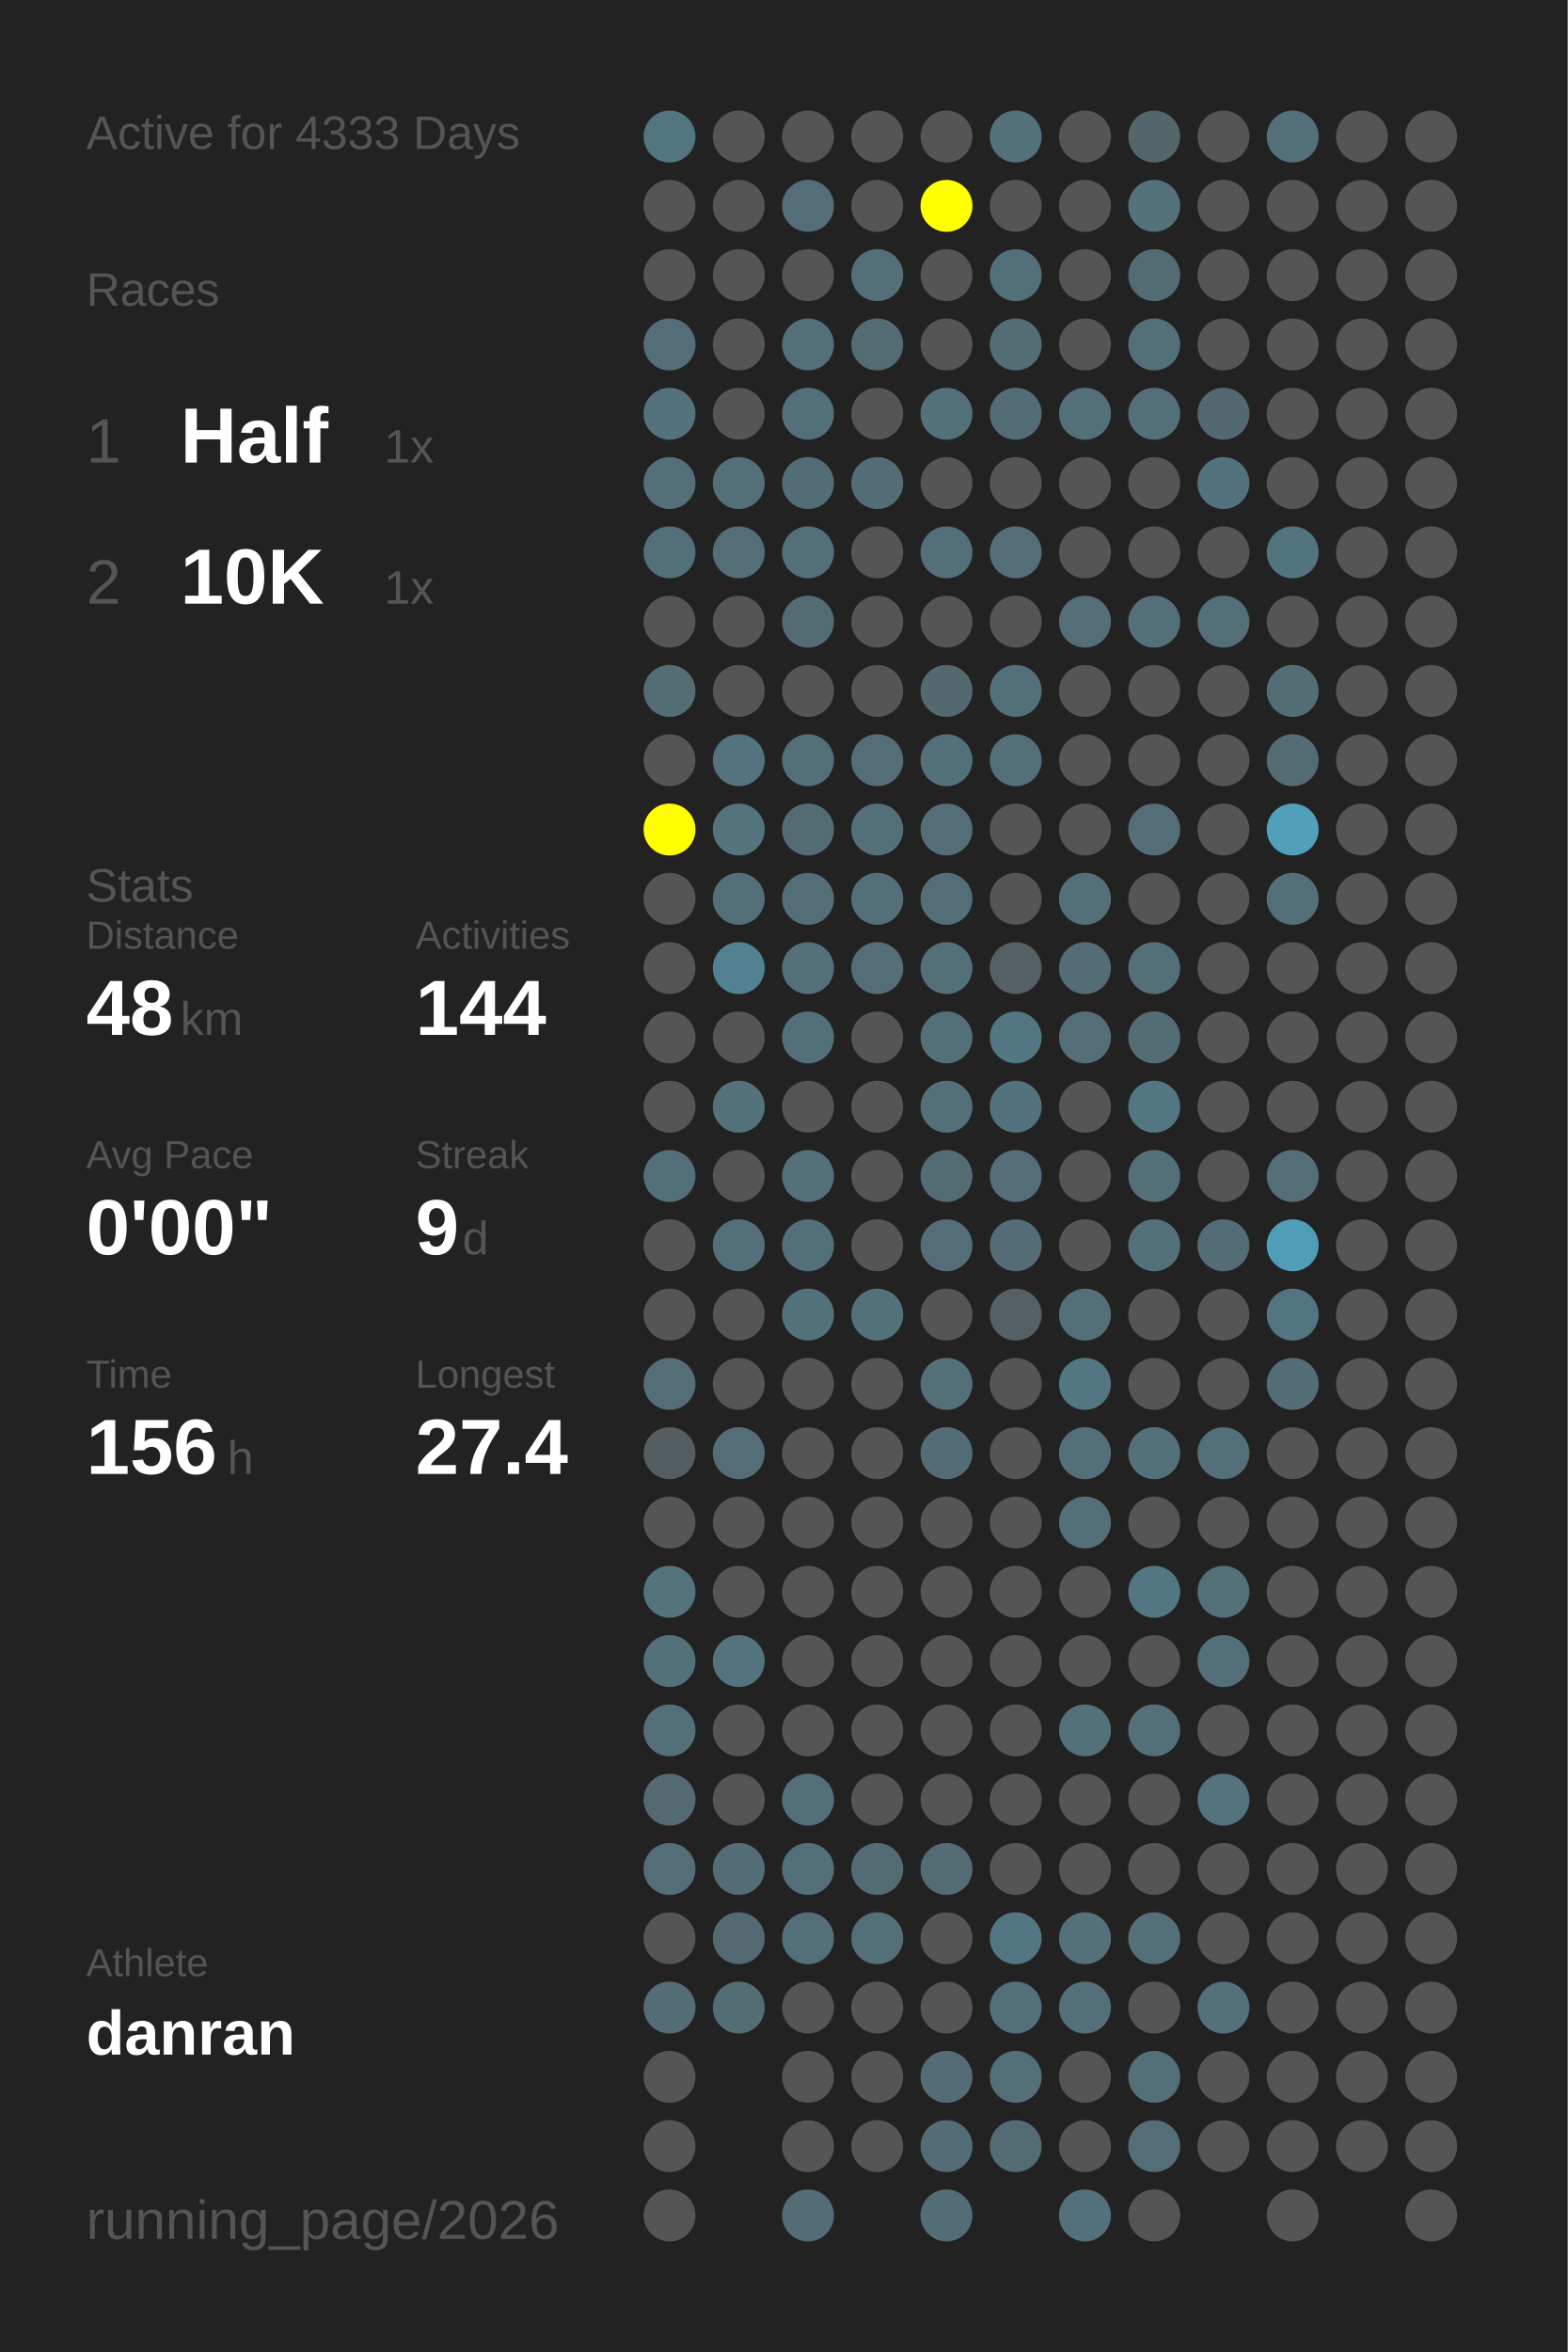
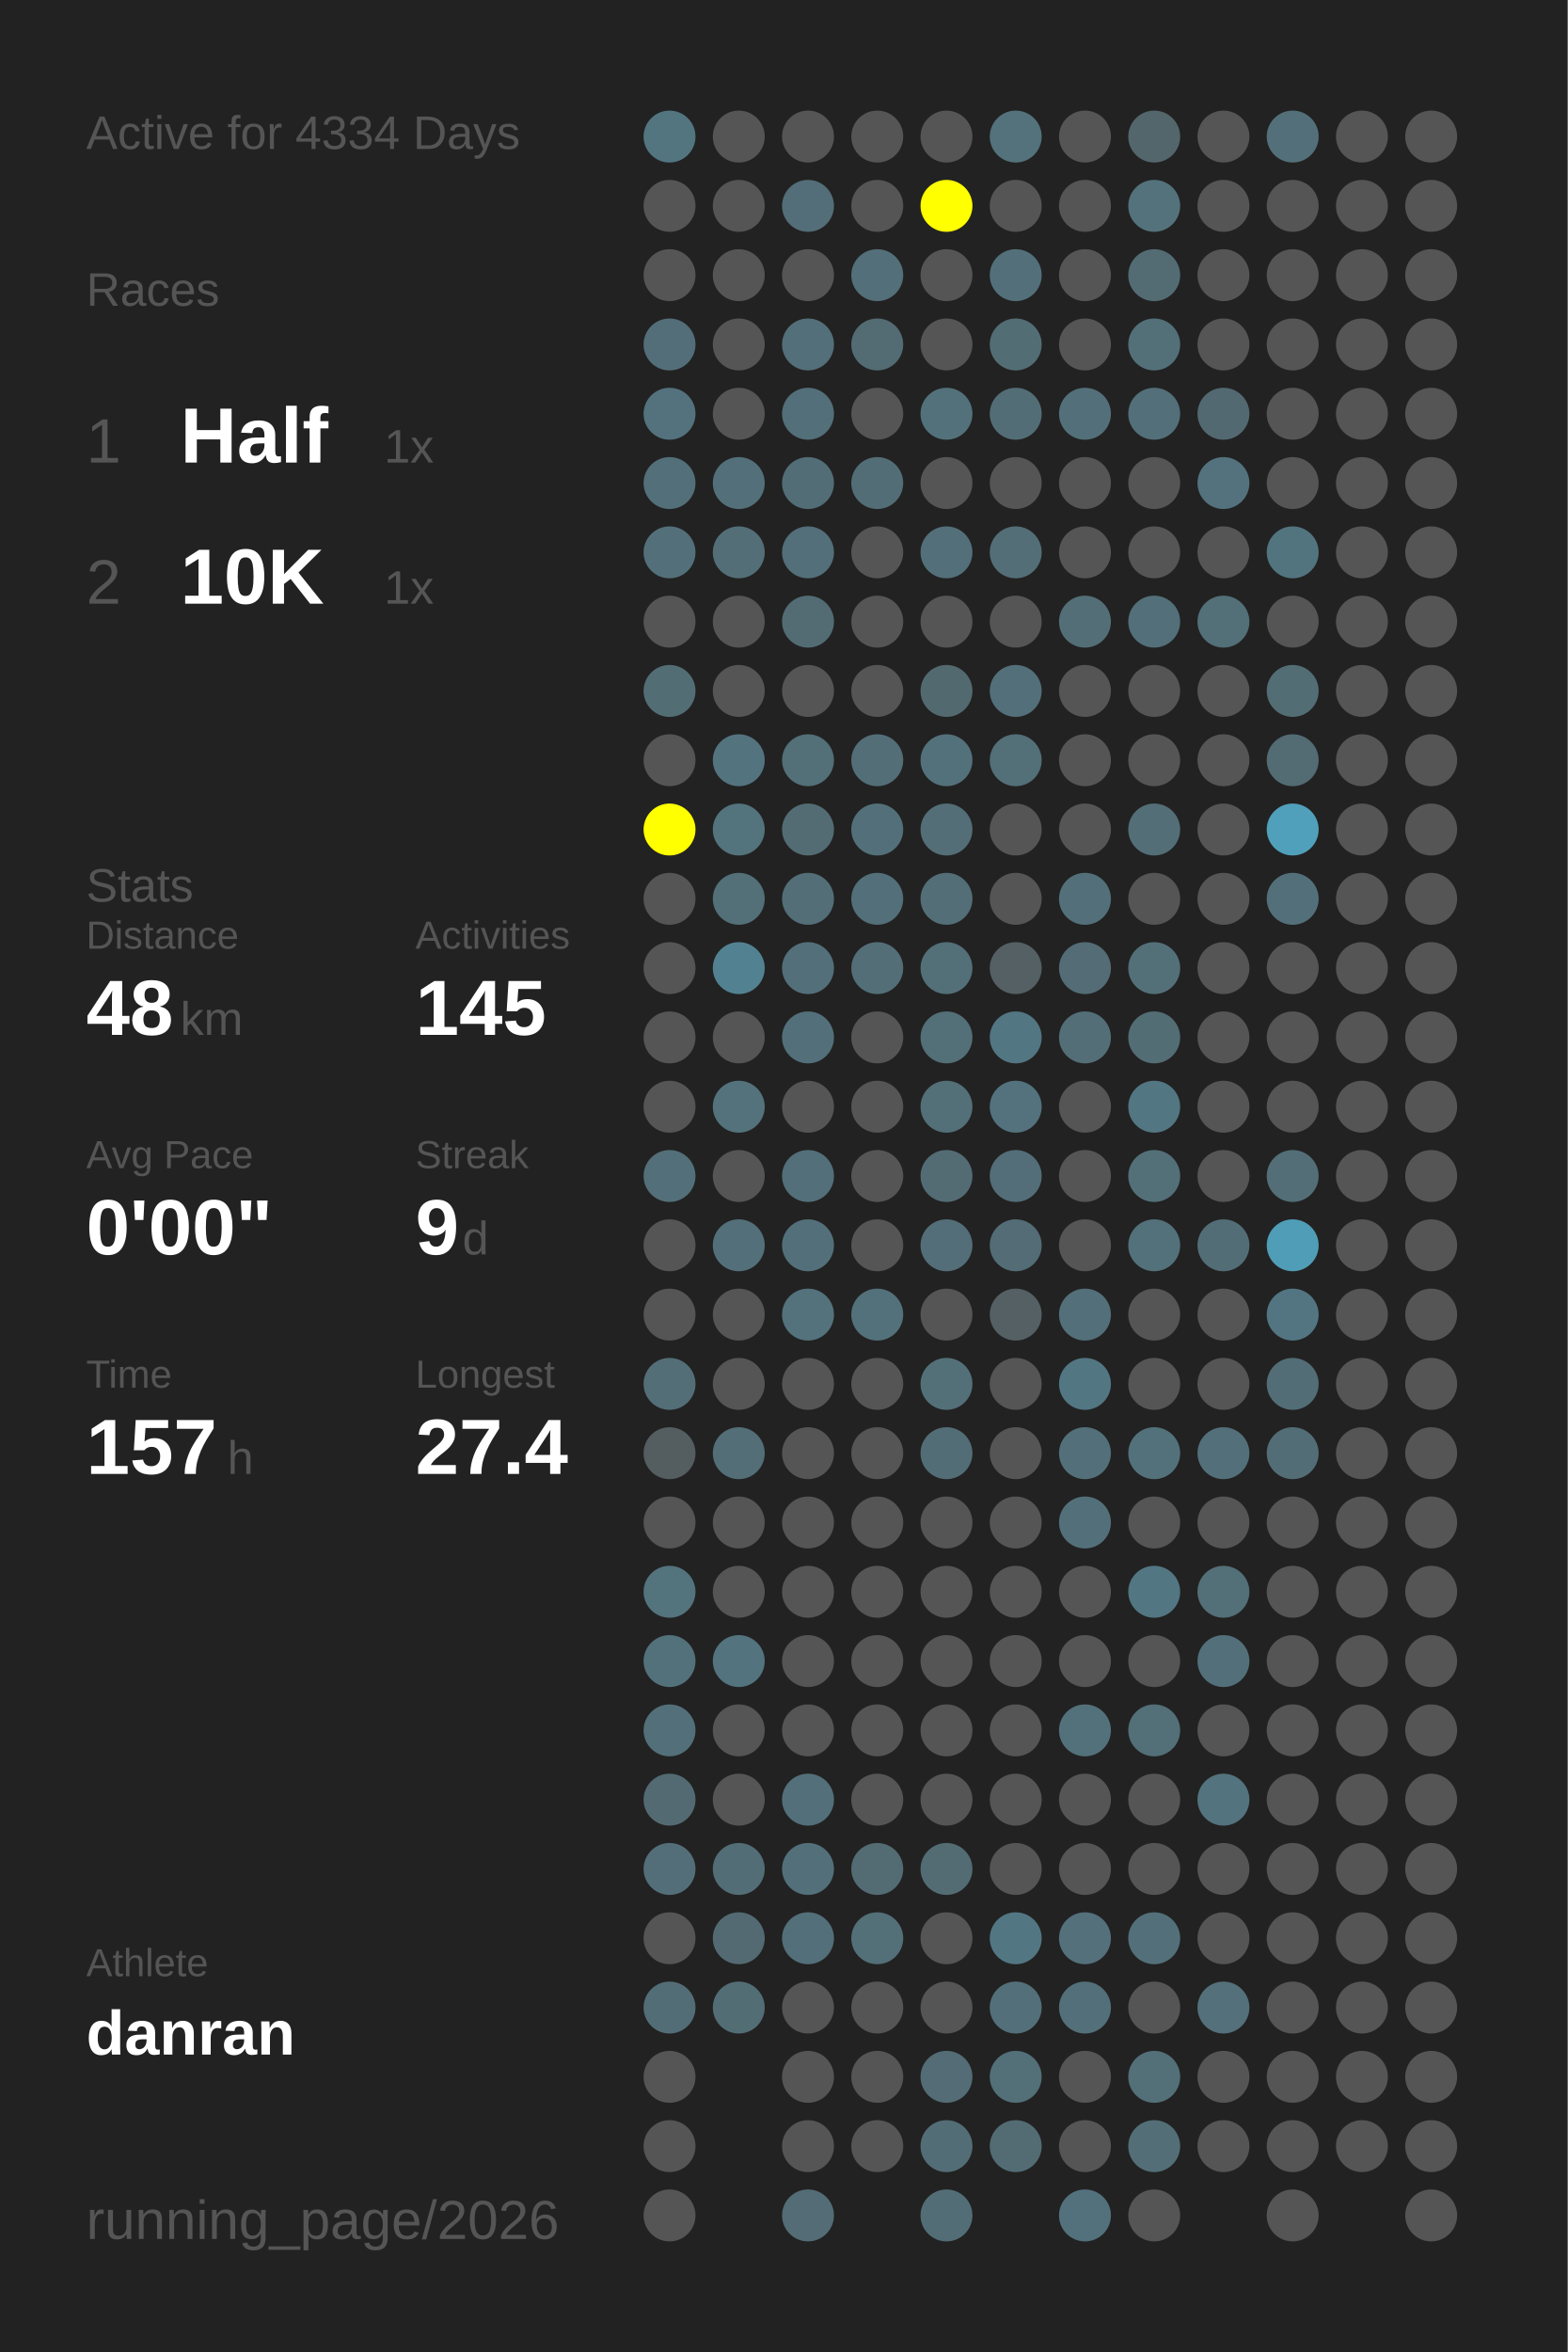
<svg xmlns="http://www.w3.org/2000/svg" baseProfile="full" height="300mm" version="1.1" viewBox="0,0,200,300" width="200mm">
  <defs />
  <rect fill="#222222" height="300" width="200" x="0" y="0" />
-   <text fill="#555555" style="font-size:6px; font-family:Arial;" x="11" y="19">Active for 4333 Days</text>
+   <text fill="#555555" style="font-size:6px; font-family:Arial;" x="11" y="19">Active for 4334 Days</text>
  <text fill="#555555" style="font-size:6px; font-family:Arial;" x="11" y="39">Races</text>
  <text fill="#555555" style="font-size:8px; font-family:Arial;" x="11" y="59">1</text>
  <text fill="#FFFFFF" style="font-size:10px; font-family:Arial; font-weight:bold;" x="23" y="59">Half</text>
  <text fill="#555555" style="font-size:6px; font-family:Arial;" x="49" y="59">1x</text>
  <text fill="#555555" style="font-size:8px; font-family:Arial;" x="11" y="77">2</text>
  <text fill="#FFFFFF" style="font-size:10px; font-family:Arial; font-weight:bold;" x="23" y="77">10K</text>
  <text fill="#555555" style="font-size:6px; font-family:Arial;" x="49" y="77">1x</text>
  <text fill="#555555" style="font-size:6px; font-family:Arial;" x="11" y="115">Stats</text>
  <text fill="#555555" style="font-size:5px; font-family:Arial;" x="11" y="121">Distance</text>
  <text fill="#FFFFFF" style="font-size:10px; font-family:Arial; font-weight:bold;" x="11" y="132">48</text>
  <text fill="#555555" style="font-size:6px; font-family:Arial;" x="23" y="132">km</text>
  <text fill="#555555" style="font-size:5px; font-family:Arial;" x="53" y="121">Activities</text>
-   <text fill="#FFFFFF" style="font-size:10px; font-family:Arial; font-weight:bold;" x="53" y="132">144</text>
+   <text fill="#FFFFFF" style="font-size:10px; font-family:Arial; font-weight:bold;" x="53" y="132">145</text>
  <text fill="#555555" style="font-size:5px; font-family:Arial;" x="11" y="149">Avg Pace</text>
  <text fill="#FFFFFF" style="font-size:10px; font-family:Arial; font-weight:bold;" x="11" y="160">0'00"</text>
  <text fill="#555555" style="font-size:5px; font-family:Arial;" x="53" y="149">Streak</text>
  <text fill="#FFFFFF" style="font-size:10px; font-family:Arial; font-weight:bold;" x="53" y="160">9</text>
  <text fill="#555555" style="font-size:6px; font-family:Arial;" x="59" y="160">d</text>
  <text fill="#555555" style="font-size:5px; font-family:Arial;" x="11" y="177">Time</text>
-   <text fill="#FFFFFF" style="font-size:10px; font-family:Arial; font-weight:bold;" x="11" y="188">156</text>
+   <text fill="#FFFFFF" style="font-size:10px; font-family:Arial; font-weight:bold;" x="11" y="188">157</text>
  <text fill="#555555" style="font-size:6px; font-family:Arial;" x="29" y="188">h</text>
  <text fill="#555555" style="font-size:5px; font-family:Arial;" x="53" y="177">Longest</text>
  <text fill="#FFFFFF" style="font-size:10px; font-family:Arial; font-weight:bold;" x="53" y="188">27.4</text>
  <text fill="#555555" style="font-size:5px; font-family:Arial;" x="11" y="252.065">Athlete</text>
  <text fill="#FFFFFF" style="font-size:8px; font-family:Arial; font-weight:bold;" x="11" y="262.065">danran</text>
  <text fill="#555555" style="font-size:7px; font-family:Arial;" x="11" y="285.581">running_page/2026</text>
  <circle cx="85.417" cy="17.419" fill="#527580" r="3.312" />
  <circle cx="85.417" cy="26.258" fill="#555555" r="3.312" />
  <circle cx="85.417" cy="35.097" fill="#555555" r="3.312" />
  <circle cx="85.417" cy="43.935" fill="#536e78" r="3.312" />
  <circle cx="85.417" cy="52.774" fill="#53727d" r="3.312" />
  <circle cx="85.417" cy="61.613" fill="#536f79" r="3.312" />
  <circle cx="85.417" cy="70.452" fill="#53707a" r="3.312" />
  <circle cx="85.417" cy="79.29" fill="#555555" r="3.312" />
  <circle cx="85.417" cy="88.129" fill="#536d75" r="3.312" />
  <circle cx="85.417" cy="96.968" fill="#555555" r="3.312" />
  <circle cx="85.417" cy="105.806" fill="#FFFF00" r="3.312" />
  <circle cx="85.417" cy="114.645" fill="#555555" r="3.312" />
  <circle cx="85.417" cy="123.484" fill="#555555" r="3.312" />
  <circle cx="85.417" cy="132.323" fill="#555555" r="3.312" />
  <circle cx="85.417" cy="141.161" fill="#555555" r="3.312" />
  <circle cx="85.417" cy="150" fill="#536f79" r="3.312" />
  <circle cx="85.417" cy="158.839" fill="#555555" r="3.312" />
  <circle cx="85.417" cy="167.677" fill="#555555" r="3.312" />
  <circle cx="85.417" cy="176.516" fill="#536e77" r="3.312" />
  <circle cx="85.417" cy="185.355" fill="#545d60" r="3.312" />
  <circle cx="85.417" cy="194.194" fill="#555555" r="3.312" />
  <circle cx="85.417" cy="203.032" fill="#53737d" r="3.312" />
  <circle cx="85.417" cy="211.871" fill="#53717b" r="3.312" />
  <circle cx="85.417" cy="220.71" fill="#536f79" r="3.312" />
  <circle cx="85.417" cy="229.548" fill="#536a72" r="3.312" />
  <circle cx="85.417" cy="238.387" fill="#536e78" r="3.312" />
  <circle cx="85.417" cy="247.226" fill="#555555" r="3.312" />
  <circle cx="85.417" cy="256.065" fill="#536d76" r="3.312" />
  <circle cx="85.417" cy="264.903" fill="#555555" r="3.312" />
  <circle cx="85.417" cy="273.742" fill="#555555" r="3.312" />
  <circle cx="85.417" cy="282.581" fill="#555555" r="3.312" />
  <circle cx="94.25" cy="17.419" fill="#555555" r="3.312" />
  <circle cx="94.25" cy="26.258" fill="#555555" r="3.312" />
  <circle cx="94.25" cy="35.097" fill="#555555" r="3.312" />
  <circle cx="94.25" cy="43.935" fill="#555555" r="3.312" />
  <circle cx="94.25" cy="52.774" fill="#555555" r="3.312" />
  <circle cx="94.25" cy="61.613" fill="#53707a" r="3.312" />
  <circle cx="94.25" cy="70.452" fill="#536e77" r="3.312" />
  <circle cx="94.25" cy="79.29" fill="#555555" r="3.312" />
  <circle cx="94.25" cy="88.129" fill="#555555" r="3.312" />
  <circle cx="94.25" cy="96.968" fill="#53737f" r="3.312" />
  <circle cx="94.25" cy="105.806" fill="#53737d" r="3.312" />
  <circle cx="94.25" cy="114.645" fill="#536f78" r="3.312" />
  <circle cx="94.25" cy="123.484" fill="#528292" r="3.312" />
  <circle cx="94.25" cy="132.323" fill="#555555" r="3.312" />
  <circle cx="94.25" cy="141.161" fill="#53727c" r="3.312" />
  <circle cx="94.25" cy="150" fill="#555555" r="3.312" />
  <circle cx="94.25" cy="158.839" fill="#53707a" r="3.312" />
  <circle cx="94.25" cy="167.677" fill="#555555" r="3.312" />
  <circle cx="94.25" cy="176.516" fill="#555555" r="3.312" />
  <circle cx="94.25" cy="185.355" fill="#536e77" r="3.312" />
  <circle cx="94.25" cy="194.194" fill="#555555" r="3.312" />
  <circle cx="94.25" cy="203.032" fill="#555555" r="3.312" />
  <circle cx="94.25" cy="211.871" fill="#53737e" r="3.312" />
  <circle cx="94.25" cy="220.71" fill="#555555" r="3.312" />
  <circle cx="94.25" cy="229.548" fill="#555555" r="3.312" />
  <circle cx="94.25" cy="238.387" fill="#536d76" r="3.312" />
  <circle cx="94.25" cy="247.226" fill="#536a72" r="3.312" />
  <circle cx="94.25" cy="256.065" fill="#536d75" r="3.312" />
  <circle cx="103.083" cy="17.419" fill="#555555" r="3.312" />
  <circle cx="103.083" cy="26.258" fill="#536e78" r="3.312" />
  <circle cx="103.083" cy="35.097" fill="#555555" r="3.312" />
  <circle cx="103.083" cy="43.935" fill="#536f79" r="3.312" />
  <circle cx="103.083" cy="52.774" fill="#536f79" r="3.312" />
  <circle cx="103.083" cy="61.613" fill="#536d76" r="3.312" />
  <circle cx="103.083" cy="70.452" fill="#536f79" r="3.312" />
  <circle cx="103.083" cy="79.29" fill="#536c74" r="3.312" />
  <circle cx="103.083" cy="88.129" fill="#555555" r="3.312" />
  <circle cx="103.083" cy="96.968" fill="#536f78" r="3.312" />
  <circle cx="103.083" cy="105.806" fill="#536c74" r="3.312" />
  <circle cx="103.083" cy="114.645" fill="#536e77" r="3.312" />
  <circle cx="103.083" cy="123.484" fill="#53707a" r="3.312" />
  <circle cx="103.083" cy="132.323" fill="#53707a" r="3.312" />
  <circle cx="103.083" cy="141.161" fill="#555555" r="3.312" />
  <circle cx="103.083" cy="150" fill="#536f79" r="3.312" />
  <circle cx="103.083" cy="158.839" fill="#53707a" r="3.312" />
  <circle cx="103.083" cy="167.677" fill="#53727c" r="3.312" />
  <circle cx="103.083" cy="176.516" fill="#555555" r="3.312" />
  <circle cx="103.083" cy="185.355" fill="#555555" r="3.312" />
  <circle cx="103.083" cy="194.194" fill="#555555" r="3.312" />
  <circle cx="103.083" cy="203.032" fill="#555555" r="3.312" />
  <circle cx="103.083" cy="211.871" fill="#555555" r="3.312" />
  <circle cx="103.083" cy="220.71" fill="#555555" r="3.312" />
  <circle cx="103.083" cy="229.548" fill="#53707a" r="3.312" />
  <circle cx="103.083" cy="238.387" fill="#53707a" r="3.312" />
  <circle cx="103.083" cy="247.226" fill="#536f79" r="3.312" />
  <circle cx="103.083" cy="256.065" fill="#555555" r="3.312" />
  <circle cx="103.083" cy="264.903" fill="#555555" r="3.312" />
  <circle cx="103.083" cy="273.742" fill="#555555" r="3.312" />
  <circle cx="103.083" cy="282.581" fill="#536c75" r="3.312" />
  <circle cx="111.917" cy="17.419" fill="#555555" r="3.312" />
  <circle cx="111.917" cy="26.258" fill="#555555" r="3.312" />
  <circle cx="111.917" cy="35.097" fill="#536f79" r="3.312" />
  <circle cx="111.917" cy="43.935" fill="#536b73" r="3.312" />
  <circle cx="111.917" cy="52.774" fill="#555555" r="3.312" />
  <circle cx="111.917" cy="61.613" fill="#536d76" r="3.312" />
  <circle cx="111.917" cy="70.452" fill="#555555" r="3.312" />
  <circle cx="111.917" cy="79.29" fill="#555555" r="3.312" />
  <circle cx="111.917" cy="88.129" fill="#555555" r="3.312" />
  <circle cx="111.917" cy="96.968" fill="#536e77" r="3.312" />
  <circle cx="111.917" cy="105.806" fill="#53707a" r="3.312" />
  <circle cx="111.917" cy="114.645" fill="#536f79" r="3.312" />
  <circle cx="111.917" cy="123.484" fill="#536e77" r="3.312" />
  <circle cx="111.917" cy="132.323" fill="#555555" r="3.312" />
  <circle cx="111.917" cy="141.161" fill="#555555" r="3.312" />
  <circle cx="111.917" cy="150" fill="#555555" r="3.312" />
  <circle cx="111.917" cy="158.839" fill="#555555" r="3.312" />
  <circle cx="111.917" cy="167.677" fill="#53717b" r="3.312" />
  <circle cx="111.917" cy="176.516" fill="#555555" r="3.312" />
  <circle cx="111.917" cy="185.355" fill="#555555" r="3.312" />
  <circle cx="111.917" cy="194.194" fill="#555555" r="3.312" />
  <circle cx="111.917" cy="203.032" fill="#555555" r="3.312" />
  <circle cx="111.917" cy="211.871" fill="#555555" r="3.312" />
  <circle cx="111.917" cy="220.71" fill="#555555" r="3.312" />
  <circle cx="111.917" cy="229.548" fill="#555555" r="3.312" />
  <circle cx="111.917" cy="238.387" fill="#536b73" r="3.312" />
  <circle cx="111.917" cy="247.226" fill="#536f78" r="3.312" />
  <circle cx="111.917" cy="256.065" fill="#555555" r="3.312" />
  <circle cx="111.917" cy="264.903" fill="#555555" r="3.312" />
  <circle cx="111.917" cy="273.742" fill="#555555" r="3.312" />
  <circle cx="120.75" cy="17.419" fill="#555555" r="3.312" />
  <circle cx="120.75" cy="26.258" fill="#FFFF00" r="3.312" />
  <circle cx="120.75" cy="35.097" fill="#555555" r="3.312" />
  <circle cx="120.75" cy="43.935" fill="#555555" r="3.312" />
  <circle cx="120.75" cy="52.774" fill="#53717b" r="3.312" />
  <circle cx="120.75" cy="61.613" fill="#555555" r="3.312" />
  <circle cx="120.75" cy="70.452" fill="#536f79" r="3.312" />
  <circle cx="120.75" cy="79.29" fill="#555555" r="3.312" />
  <circle cx="120.75" cy="88.129" fill="#536970" r="3.312" />
  <circle cx="120.75" cy="96.968" fill="#53717b" r="3.312" />
  <circle cx="120.75" cy="105.806" fill="#536e77" r="3.312" />
  <circle cx="120.75" cy="114.645" fill="#536e77" r="3.312" />
  <circle cx="120.75" cy="123.484" fill="#536f78" r="3.312" />
  <circle cx="120.75" cy="132.323" fill="#536f78" r="3.312" />
  <circle cx="120.75" cy="141.161" fill="#536f78" r="3.312" />
  <circle cx="120.75" cy="150" fill="#536c74" r="3.312" />
  <circle cx="120.75" cy="158.839" fill="#536e78" r="3.312" />
  <circle cx="120.75" cy="167.677" fill="#555555" r="3.312" />
  <circle cx="120.75" cy="176.516" fill="#537079" r="3.312" />
  <circle cx="120.75" cy="185.355" fill="#536d76" r="3.312" />
  <circle cx="120.75" cy="194.194" fill="#555555" r="3.312" />
  <circle cx="120.75" cy="203.032" fill="#555555" r="3.312" />
  <circle cx="120.75" cy="211.871" fill="#555555" r="3.312" />
  <circle cx="120.75" cy="220.71" fill="#555555" r="3.312" />
  <circle cx="120.75" cy="229.548" fill="#555555" r="3.312" />
  <circle cx="120.75" cy="238.387" fill="#536c74" r="3.312" />
  <circle cx="120.75" cy="247.226" fill="#555555" r="3.312" />
  <circle cx="120.75" cy="256.065" fill="#555555" r="3.312" />
  <circle cx="120.75" cy="264.903" fill="#536c75" r="3.312" />
  <circle cx="120.75" cy="273.742" fill="#536d76" r="3.312" />
  <circle cx="120.75" cy="282.581" fill="#536d76" r="3.312" />
  <circle cx="129.583" cy="17.419" fill="#53727c" r="3.312" />
  <circle cx="129.583" cy="26.258" fill="#555555" r="3.312" />
  <circle cx="129.583" cy="35.097" fill="#53707a" r="3.312" />
  <circle cx="129.583" cy="43.935" fill="#536d75" r="3.312" />
  <circle cx="129.583" cy="52.774" fill="#536d76" r="3.312" />
  <circle cx="129.583" cy="61.613" fill="#555555" r="3.312" />
  <circle cx="129.583" cy="70.452" fill="#536e77" r="3.312" />
  <circle cx="129.583" cy="79.29" fill="#555555" r="3.312" />
  <circle cx="129.583" cy="88.129" fill="#536f79" r="3.312" />
  <circle cx="129.583" cy="96.968" fill="#536f78" r="3.312" />
  <circle cx="129.583" cy="105.806" fill="#555555" r="3.312" />
  <circle cx="129.583" cy="114.645" fill="#555555" r="3.312" />
  <circle cx="129.583" cy="123.484" fill="#546064" r="3.312" />
  <circle cx="129.583" cy="132.323" fill="#527682" r="3.312" />
  <circle cx="129.583" cy="141.161" fill="#53727d" r="3.312" />
  <circle cx="129.583" cy="150" fill="#536e78" r="3.312" />
  <circle cx="129.583" cy="158.839" fill="#536c75" r="3.312" />
  <circle cx="129.583" cy="167.677" fill="#546064" r="3.312" />
  <circle cx="129.583" cy="176.516" fill="#555555" r="3.312" />
  <circle cx="129.583" cy="185.355" fill="#555555" r="3.312" />
  <circle cx="129.583" cy="194.194" fill="#555555" r="3.312" />
  <circle cx="129.583" cy="203.032" fill="#555555" r="3.312" />
  <circle cx="129.583" cy="211.871" fill="#555555" r="3.312" />
  <circle cx="129.583" cy="220.71" fill="#555555" r="3.312" />
  <circle cx="129.583" cy="229.548" fill="#555555" r="3.312" />
  <circle cx="129.583" cy="238.387" fill="#555555" r="3.312" />
  <circle cx="129.583" cy="247.226" fill="#527783" r="3.312" />
  <circle cx="129.583" cy="256.065" fill="#53707a" r="3.312" />
  <circle cx="129.583" cy="264.903" fill="#536f78" r="3.312" />
  <circle cx="129.583" cy="273.742" fill="#536c74" r="3.312" />
  <circle cx="138.417" cy="17.419" fill="#555555" r="3.312" />
  <circle cx="138.417" cy="26.258" fill="#555555" r="3.312" />
  <circle cx="138.417" cy="35.097" fill="#555555" r="3.312" />
  <circle cx="138.417" cy="43.935" fill="#555555" r="3.312" />
  <circle cx="138.417" cy="52.774" fill="#53707a" r="3.312" />
  <circle cx="138.417" cy="61.613" fill="#555555" r="3.312" />
  <circle cx="138.417" cy="70.452" fill="#555555" r="3.312" />
  <circle cx="138.417" cy="79.29" fill="#536e77" r="3.312" />
  <circle cx="138.417" cy="88.129" fill="#555555" r="3.312" />
  <circle cx="138.417" cy="96.968" fill="#555555" r="3.312" />
  <circle cx="138.417" cy="105.806" fill="#555555" r="3.312" />
  <circle cx="138.417" cy="114.645" fill="#53707a" r="3.312" />
  <circle cx="138.417" cy="123.484" fill="#536c75" r="3.312" />
  <circle cx="138.417" cy="132.323" fill="#536e77" r="3.312" />
  <circle cx="138.417" cy="141.161" fill="#555555" r="3.312" />
  <circle cx="138.417" cy="150" fill="#555555" r="3.312" />
  <circle cx="138.417" cy="158.839" fill="#555555" r="3.312" />
  <circle cx="138.417" cy="167.677" fill="#536f79" r="3.312" />
  <circle cx="138.417" cy="176.516" fill="#527682" r="3.312" />
  <circle cx="138.417" cy="185.355" fill="#53707a" r="3.312" />
  <circle cx="138.417" cy="194.194" fill="#53707a" r="3.312" />
  <circle cx="138.417" cy="203.032" fill="#555555" r="3.312" />
  <circle cx="138.417" cy="211.871" fill="#555555" r="3.312" />
  <circle cx="138.417" cy="220.71" fill="#53717b" r="3.312" />
  <circle cx="138.417" cy="229.548" fill="#555555" r="3.312" />
  <circle cx="138.417" cy="238.387" fill="#555555" r="3.312" />
  <circle cx="138.417" cy="247.226" fill="#53707b" r="3.312" />
  <circle cx="138.417" cy="256.065" fill="#536f79" r="3.312" />
  <circle cx="138.417" cy="264.903" fill="#555555" r="3.312" />
  <circle cx="138.417" cy="273.742" fill="#555555" r="3.312" />
  <circle cx="138.417" cy="282.581" fill="#53717c" r="3.312" />
  <circle cx="147.25" cy="17.419" fill="#53666c" r="3.312" />
  <circle cx="147.25" cy="26.258" fill="#53727c" r="3.312" />
  <circle cx="147.25" cy="35.097" fill="#536c74" r="3.312" />
  <circle cx="147.25" cy="43.935" fill="#537079" r="3.312" />
  <circle cx="147.25" cy="52.774" fill="#536f79" r="3.312" />
  <circle cx="147.25" cy="61.613" fill="#555555" r="3.312" />
  <circle cx="147.25" cy="70.452" fill="#555555" r="3.312" />
  <circle cx="147.25" cy="79.29" fill="#536f79" r="3.312" />
  <circle cx="147.25" cy="88.129" fill="#555555" r="3.312" />
  <circle cx="147.25" cy="96.968" fill="#555555" r="3.312" />
  <circle cx="147.25" cy="105.806" fill="#536e77" r="3.312" />
  <circle cx="147.25" cy="114.645" fill="#555555" r="3.312" />
  <circle cx="147.25" cy="123.484" fill="#537079" r="3.312" />
  <circle cx="147.25" cy="132.323" fill="#536d75" r="3.312" />
  <circle cx="147.25" cy="141.161" fill="#527682" r="3.312" />
  <circle cx="147.25" cy="150" fill="#537079" r="3.312" />
  <circle cx="147.25" cy="158.839" fill="#53717b" r="3.312" />
  <circle cx="147.25" cy="167.677" fill="#555555" r="3.312" />
  <circle cx="147.25" cy="176.516" fill="#555555" r="3.312" />
  <circle cx="147.25" cy="185.355" fill="#53717b" r="3.312" />
  <circle cx="147.25" cy="194.194" fill="#555555" r="3.312" />
  <circle cx="147.25" cy="203.032" fill="#527682" r="3.312" />
  <circle cx="147.25" cy="211.871" fill="#555555" r="3.312" />
  <circle cx="147.25" cy="220.71" fill="#536f78" r="3.312" />
  <circle cx="147.25" cy="229.548" fill="#555555" r="3.312" />
  <circle cx="147.25" cy="238.387" fill="#555555" r="3.312" />
  <circle cx="147.25" cy="247.226" fill="#53707a" r="3.312" />
  <circle cx="147.25" cy="256.065" fill="#555555" r="3.312" />
  <circle cx="147.25" cy="264.903" fill="#536f78" r="3.312" />
  <circle cx="147.25" cy="273.742" fill="#536e77" r="3.312" />
  <circle cx="147.25" cy="282.581" fill="#555555" r="3.312" />
  <circle cx="156.083" cy="17.419" fill="#555555" r="3.312" />
  <circle cx="156.083" cy="26.258" fill="#555555" r="3.312" />
  <circle cx="156.083" cy="35.097" fill="#555555" r="3.312" />
  <circle cx="156.083" cy="43.935" fill="#555555" r="3.312" />
  <circle cx="156.083" cy="52.774" fill="#536971" r="3.312" />
  <circle cx="156.083" cy="61.613" fill="#53727d" r="3.312" />
  <circle cx="156.083" cy="70.452" fill="#555555" r="3.312" />
  <circle cx="156.083" cy="79.29" fill="#536f78" r="3.312" />
  <circle cx="156.083" cy="88.129" fill="#555555" r="3.312" />
  <circle cx="156.083" cy="96.968" fill="#555555" r="3.312" />
  <circle cx="156.083" cy="105.806" fill="#555555" r="3.312" />
  <circle cx="156.083" cy="114.645" fill="#555555" r="3.312" />
  <circle cx="156.083" cy="123.484" fill="#555555" r="3.312" />
  <circle cx="156.083" cy="132.323" fill="#555555" r="3.312" />
  <circle cx="156.083" cy="141.161" fill="#555555" r="3.312" />
  <circle cx="156.083" cy="150" fill="#555555" r="3.312" />
  <circle cx="156.083" cy="158.839" fill="#536d76" r="3.312" />
  <circle cx="156.083" cy="167.677" fill="#555555" r="3.312" />
  <circle cx="156.083" cy="176.516" fill="#555555" r="3.312" />
  <circle cx="156.083" cy="185.355" fill="#536f79" r="3.312" />
  <circle cx="156.083" cy="194.194" fill="#555555" r="3.312" />
  <circle cx="156.083" cy="203.032" fill="#536f78" r="3.312" />
  <circle cx="156.083" cy="211.871" fill="#53707a" r="3.312" />
  <circle cx="156.083" cy="220.71" fill="#555555" r="3.312" />
  <circle cx="156.083" cy="229.548" fill="#53737e" r="3.312" />
  <circle cx="156.083" cy="238.387" fill="#555555" r="3.312" />
  <circle cx="156.083" cy="247.226" fill="#555555" r="3.312" />
  <circle cx="156.083" cy="256.065" fill="#53707b" r="3.312" />
  <circle cx="156.083" cy="264.903" fill="#555555" r="3.312" />
  <circle cx="156.083" cy="273.742" fill="#555555" r="3.312" />
  <circle cx="164.917" cy="17.419" fill="#53707a" r="3.312" />
  <circle cx="164.917" cy="26.258" fill="#555555" r="3.312" />
  <circle cx="164.917" cy="35.097" fill="#555555" r="3.312" />
  <circle cx="164.917" cy="43.935" fill="#555555" r="3.312" />
  <circle cx="164.917" cy="52.774" fill="#555555" r="3.312" />
  <circle cx="164.917" cy="61.613" fill="#555555" r="3.312" />
  <circle cx="164.917" cy="70.452" fill="#52747f" r="3.312" />
  <circle cx="164.917" cy="79.29" fill="#555555" r="3.312" />
  <circle cx="164.917" cy="88.129" fill="#536d75" r="3.312" />
  <circle cx="164.917" cy="96.968" fill="#536b73" r="3.312" />
  <circle cx="164.917" cy="105.806" fill="#50a0bb" r="3.312" />
  <circle cx="164.917" cy="114.645" fill="#53707a" r="3.312" />
  <circle cx="164.917" cy="123.484" fill="#555555" r="3.312" />
  <circle cx="164.917" cy="132.323" fill="#555555" r="3.312" />
  <circle cx="164.917" cy="141.161" fill="#555555" r="3.312" />
  <circle cx="164.917" cy="150" fill="#536e77" r="3.312" />
  <circle cx="164.917" cy="158.839" fill="#509db7" r="3.312" />
  <circle cx="164.917" cy="167.677" fill="#527581" r="3.312" />
  <circle cx="164.917" cy="176.516" fill="#536d76" r="3.312" />
-   <circle cx="164.917" cy="185.355" fill="#555555" r="3.312" />
+   <circle cx="164.917" cy="185.355" fill="#536d76" r="3.312" />
  <circle cx="164.917" cy="194.194" fill="#555555" r="3.312" />
  <circle cx="164.917" cy="203.032" fill="#555555" r="3.312" />
  <circle cx="164.917" cy="211.871" fill="#555555" r="3.312" />
  <circle cx="164.917" cy="220.71" fill="#555555" r="3.312" />
  <circle cx="164.917" cy="229.548" fill="#555555" r="3.312" />
  <circle cx="164.917" cy="238.387" fill="#555555" r="3.312" />
  <circle cx="164.917" cy="247.226" fill="#555555" r="3.312" />
  <circle cx="164.917" cy="256.065" fill="#555555" r="3.312" />
  <circle cx="164.917" cy="264.903" fill="#555555" r="3.312" />
  <circle cx="164.917" cy="273.742" fill="#555555" r="3.312" />
  <circle cx="164.917" cy="282.581" fill="#555555" r="3.312" />
  <circle cx="173.75" cy="17.419" fill="#555555" r="3.312" />
  <circle cx="173.75" cy="26.258" fill="#555555" r="3.312" />
  <circle cx="173.75" cy="35.097" fill="#555555" r="3.312" />
  <circle cx="173.75" cy="43.935" fill="#555555" r="3.312" />
  <circle cx="173.75" cy="52.774" fill="#555555" r="3.312" />
  <circle cx="173.75" cy="61.613" fill="#555555" r="3.312" />
  <circle cx="173.75" cy="70.452" fill="#555555" r="3.312" />
  <circle cx="173.75" cy="79.29" fill="#555555" r="3.312" />
  <circle cx="173.75" cy="88.129" fill="#555555" r="3.312" />
  <circle cx="173.75" cy="96.968" fill="#555555" r="3.312" />
  <circle cx="173.75" cy="105.806" fill="#555555" r="3.312" />
  <circle cx="173.75" cy="114.645" fill="#555555" r="3.312" />
  <circle cx="173.75" cy="123.484" fill="#555555" r="3.312" />
  <circle cx="173.75" cy="132.323" fill="#555555" r="3.312" />
  <circle cx="173.75" cy="141.161" fill="#555555" r="3.312" />
  <circle cx="173.75" cy="150" fill="#555555" r="3.312" />
  <circle cx="173.75" cy="158.839" fill="#555555" r="3.312" />
  <circle cx="173.75" cy="167.677" fill="#555555" r="3.312" />
  <circle cx="173.75" cy="176.516" fill="#555555" r="3.312" />
  <circle cx="173.75" cy="185.355" fill="#555555" r="3.312" />
  <circle cx="173.75" cy="194.194" fill="#555555" r="3.312" />
  <circle cx="173.75" cy="203.032" fill="#555555" r="3.312" />
  <circle cx="173.75" cy="211.871" fill="#555555" r="3.312" />
  <circle cx="173.75" cy="220.71" fill="#555555" r="3.312" />
  <circle cx="173.75" cy="229.548" fill="#555555" r="3.312" />
  <circle cx="173.75" cy="238.387" fill="#555555" r="3.312" />
  <circle cx="173.75" cy="247.226" fill="#555555" r="3.312" />
  <circle cx="173.75" cy="256.065" fill="#555555" r="3.312" />
  <circle cx="173.75" cy="264.903" fill="#555555" r="3.312" />
  <circle cx="173.75" cy="273.742" fill="#555555" r="3.312" />
  <circle cx="182.583" cy="17.419" fill="#555555" r="3.312" />
  <circle cx="182.583" cy="26.258" fill="#555555" r="3.312" />
  <circle cx="182.583" cy="35.097" fill="#555555" r="3.312" />
  <circle cx="182.583" cy="43.935" fill="#555555" r="3.312" />
  <circle cx="182.583" cy="52.774" fill="#555555" r="3.312" />
  <circle cx="182.583" cy="61.613" fill="#555555" r="3.312" />
  <circle cx="182.583" cy="70.452" fill="#555555" r="3.312" />
  <circle cx="182.583" cy="79.29" fill="#555555" r="3.312" />
  <circle cx="182.583" cy="88.129" fill="#555555" r="3.312" />
  <circle cx="182.583" cy="96.968" fill="#555555" r="3.312" />
  <circle cx="182.583" cy="105.806" fill="#555555" r="3.312" />
  <circle cx="182.583" cy="114.645" fill="#555555" r="3.312" />
  <circle cx="182.583" cy="123.484" fill="#555555" r="3.312" />
  <circle cx="182.583" cy="132.323" fill="#555555" r="3.312" />
  <circle cx="182.583" cy="141.161" fill="#555555" r="3.312" />
  <circle cx="182.583" cy="150" fill="#555555" r="3.312" />
  <circle cx="182.583" cy="158.839" fill="#555555" r="3.312" />
  <circle cx="182.583" cy="167.677" fill="#555555" r="3.312" />
  <circle cx="182.583" cy="176.516" fill="#555555" r="3.312" />
  <circle cx="182.583" cy="185.355" fill="#555555" r="3.312" />
  <circle cx="182.583" cy="194.194" fill="#555555" r="3.312" />
  <circle cx="182.583" cy="203.032" fill="#555555" r="3.312" />
  <circle cx="182.583" cy="211.871" fill="#555555" r="3.312" />
  <circle cx="182.583" cy="220.71" fill="#555555" r="3.312" />
  <circle cx="182.583" cy="229.548" fill="#555555" r="3.312" />
  <circle cx="182.583" cy="238.387" fill="#555555" r="3.312" />
  <circle cx="182.583" cy="247.226" fill="#555555" r="3.312" />
  <circle cx="182.583" cy="256.065" fill="#555555" r="3.312" />
  <circle cx="182.583" cy="264.903" fill="#555555" r="3.312" />
  <circle cx="182.583" cy="273.742" fill="#555555" r="3.312" />
  <circle cx="182.583" cy="282.581" fill="#555555" r="3.312" />
</svg>
